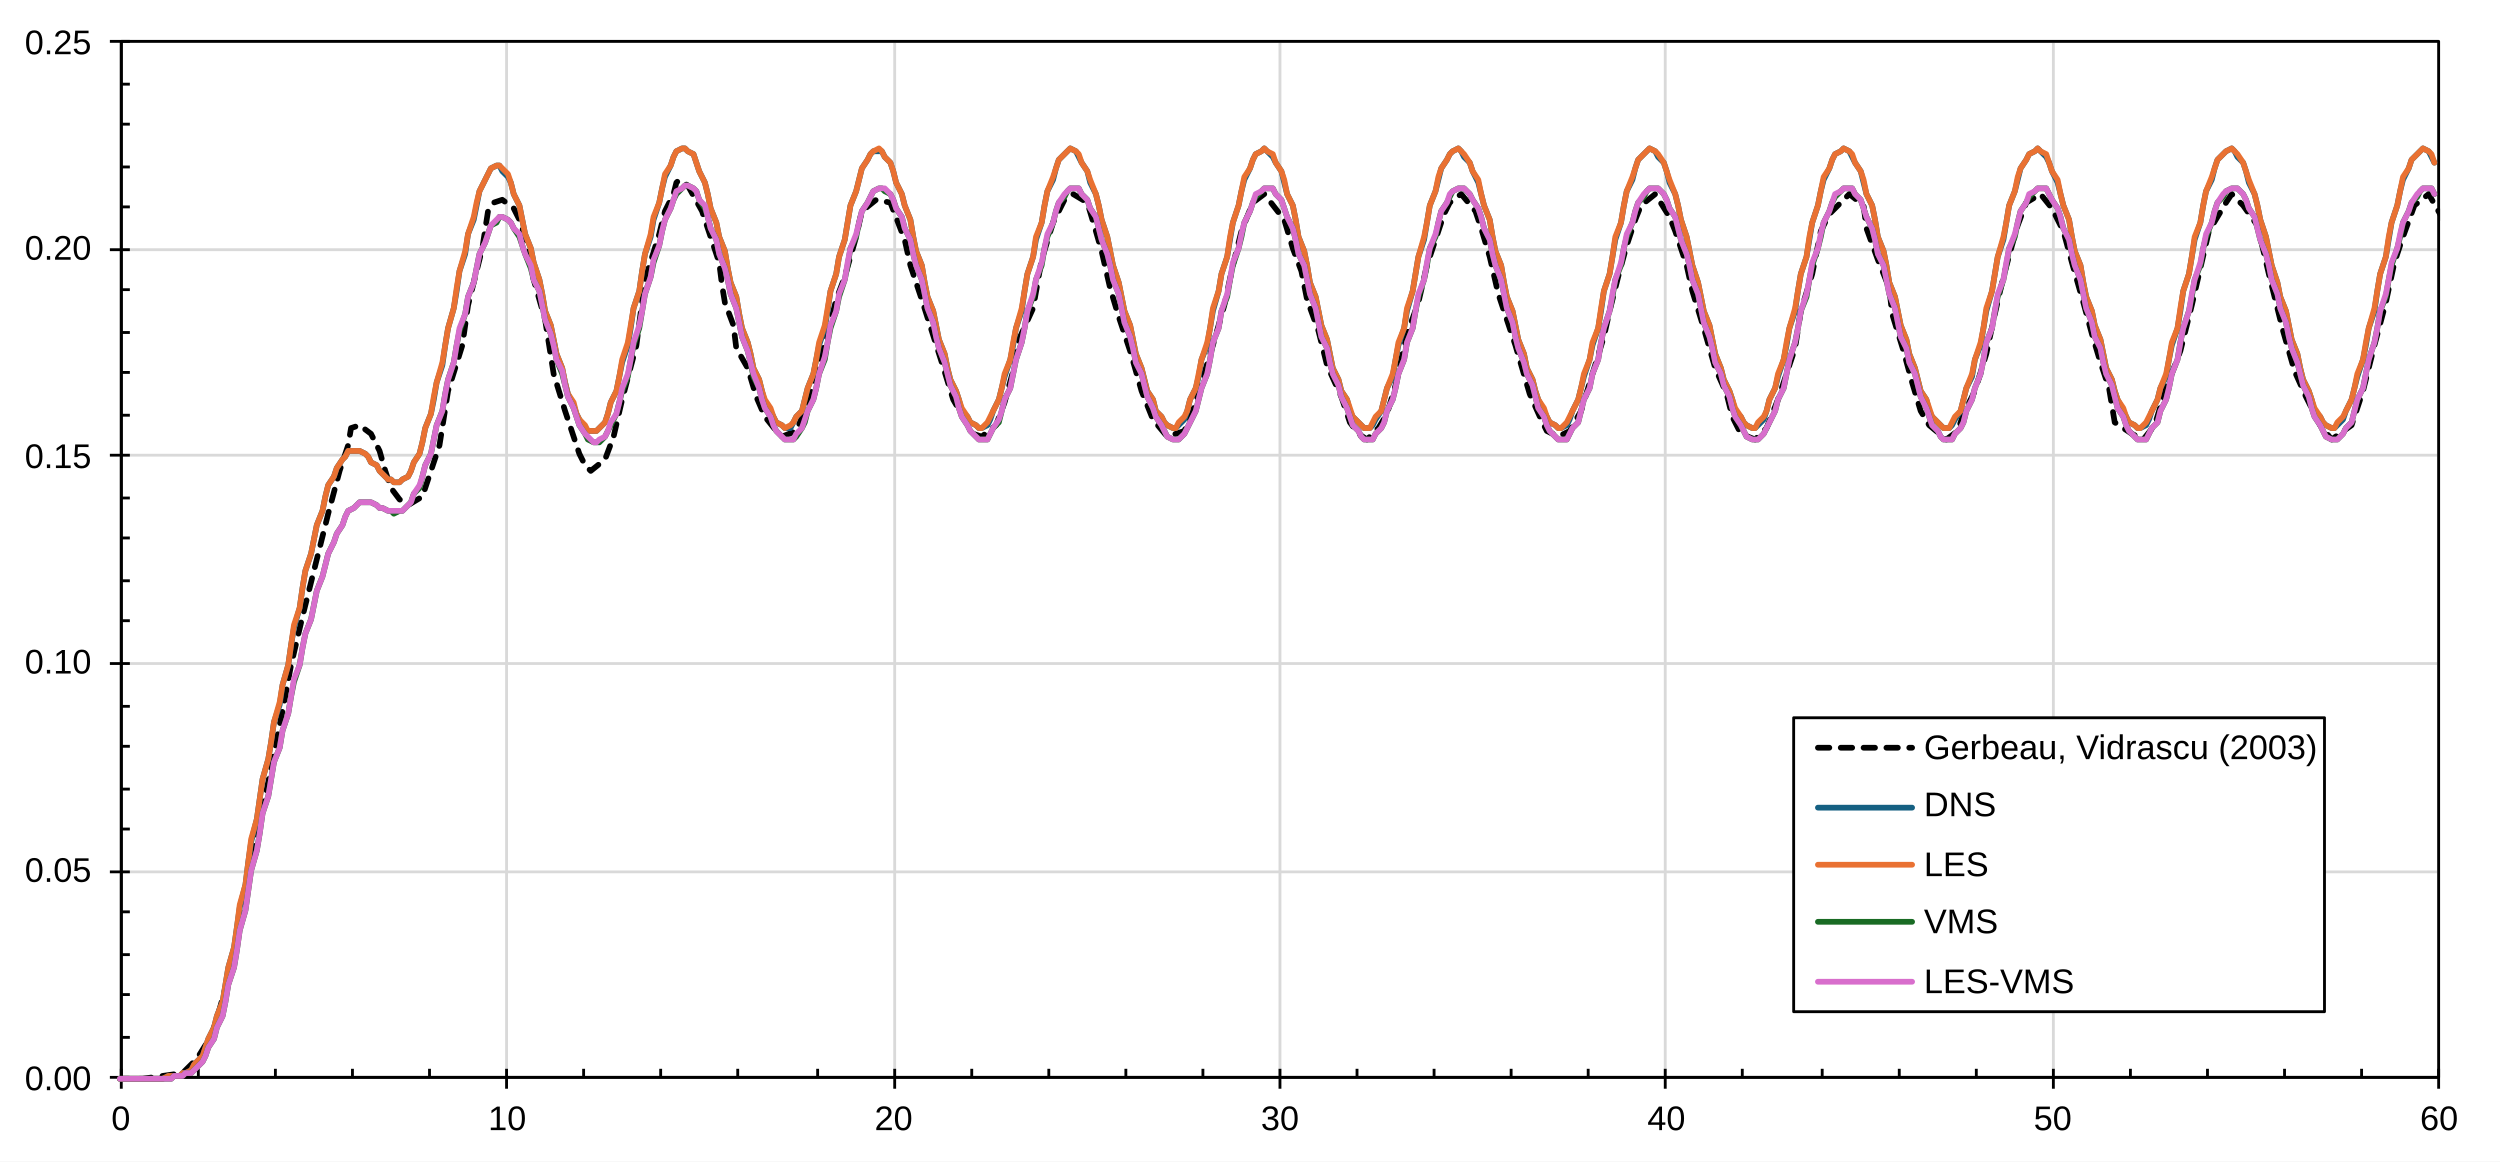
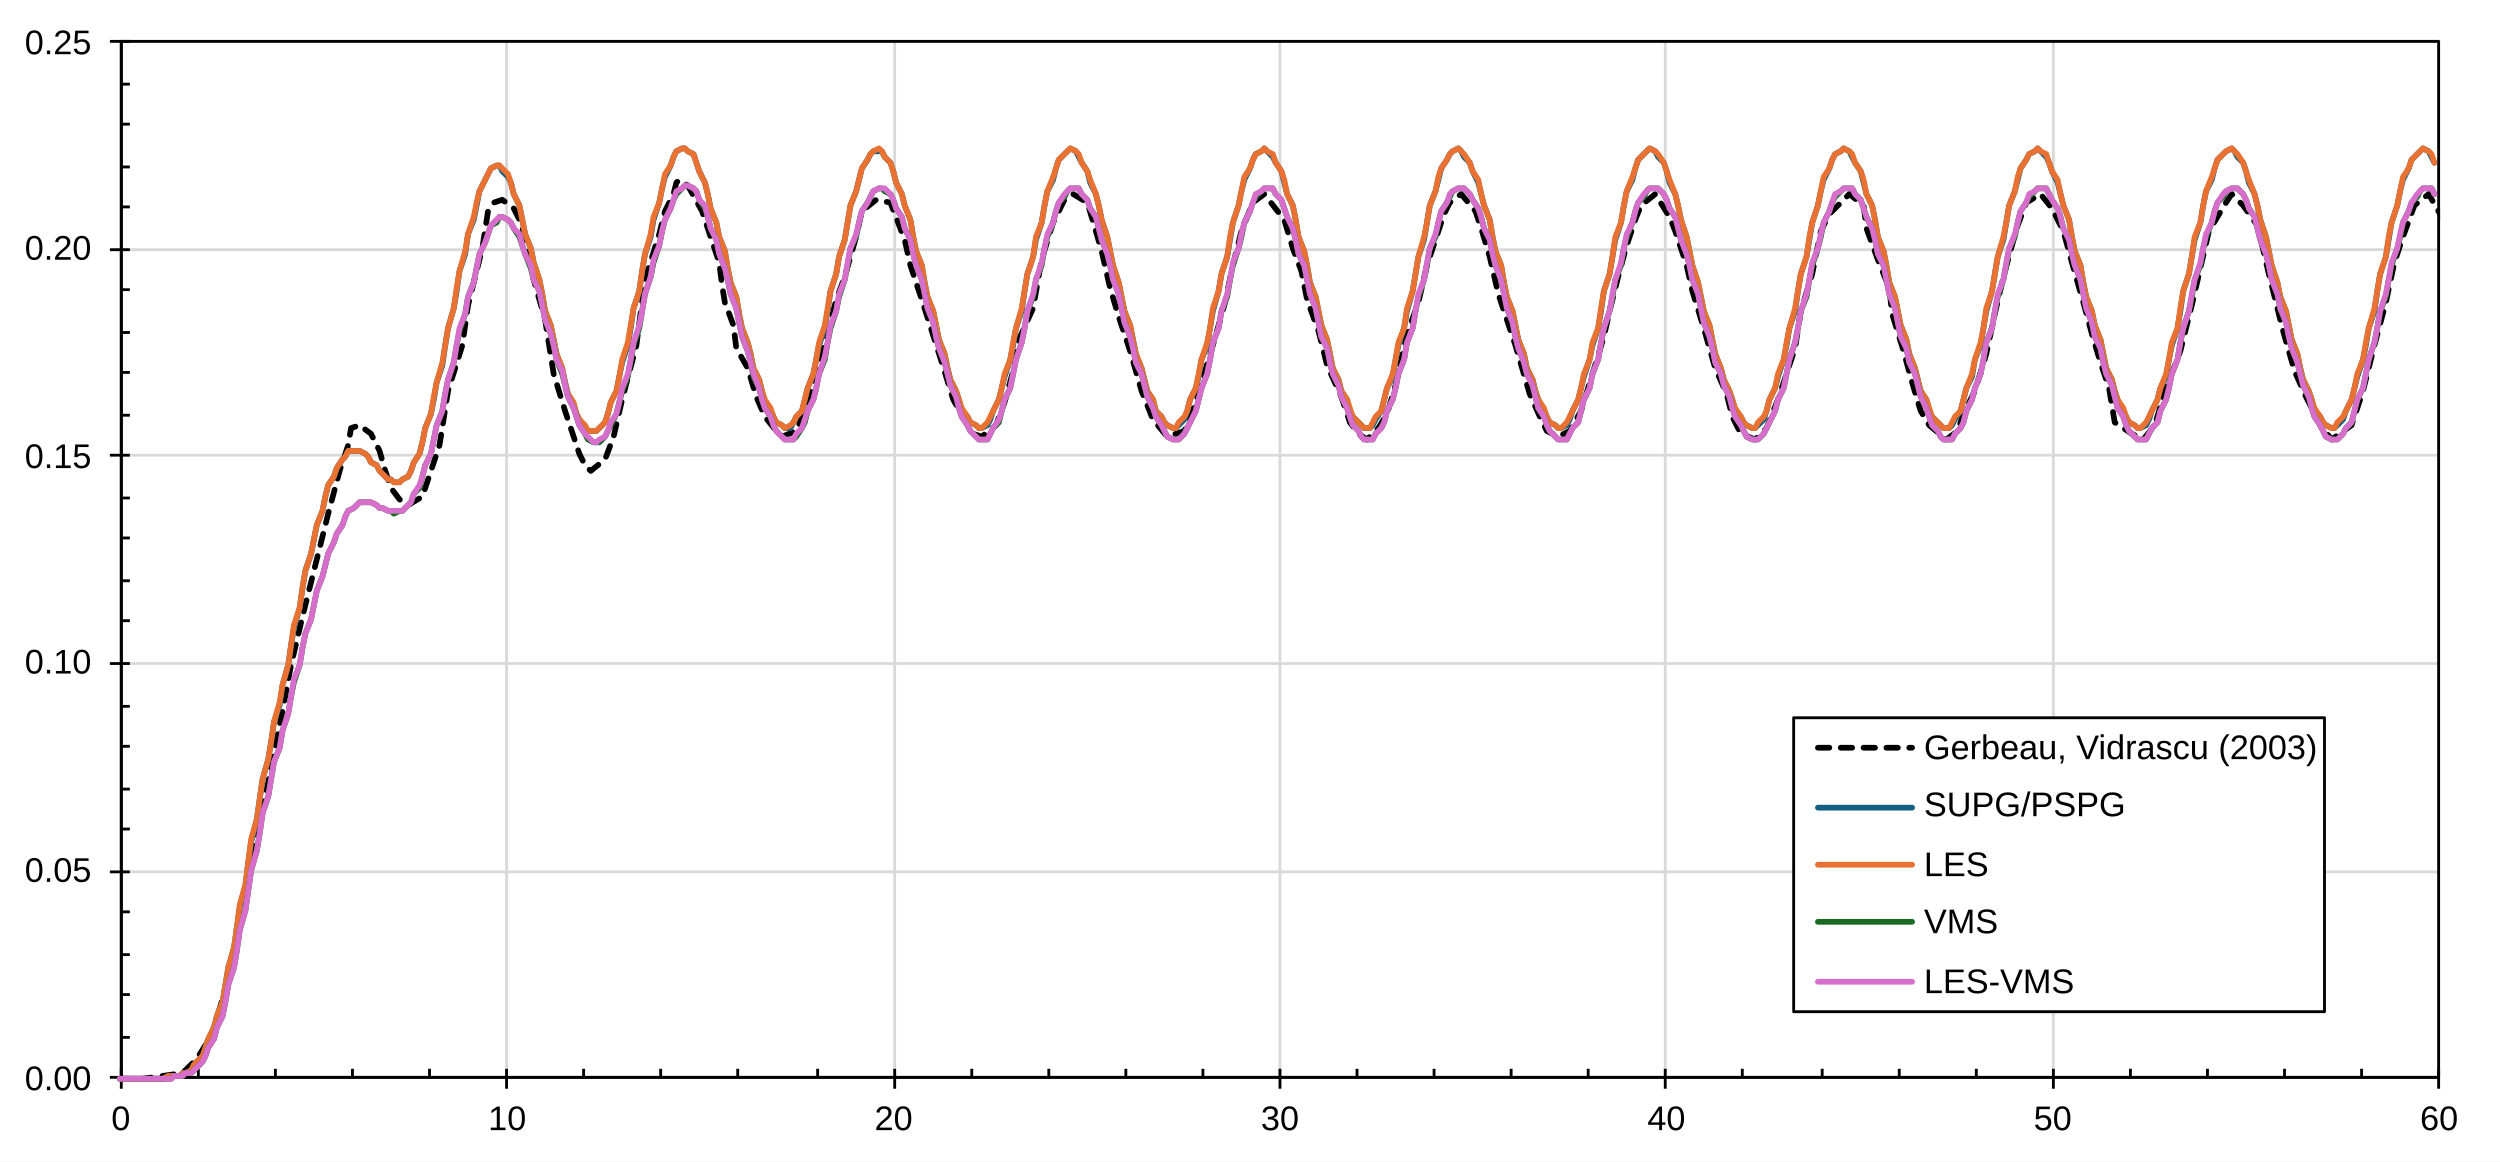
<svg xmlns="http://www.w3.org/2000/svg" width="231.775mm" height="107.685mm" viewBox="0 0 231.775 107.685" version="1.1" id="svg1">
  <defs id="defs1">
    <clipPath id="clip0">
      <rect x="333" y="0" width="876" height="407" id="rect1" />
    </clipPath>
    <clipPath id="clip1">
      <rect x="375" y="14" width="813" height="364" id="rect2" />
    </clipPath>
  </defs>
  <g id="layer1" transform="translate(76.72917,-136.525)">
    <g clip-path="url(#clip0)" transform="matrix(0.2645833,0,0,0.2645833,-164.8354,136.525)" id="g39">
      <rect x="333" y="0" width="876" height="407" fill="#ffffff" id="rect3" />
      <g id="g3">
        <path d="m 375.5,305.5 h 812 m -812,-73 h 812 m -812,-73 h 812 m -812,-72 h 812 m -812,-73 h 812" stroke="#d9d9d9" stroke-linejoin="round" stroke-miterlimit="10" fill="none" id="path3" />
      </g>
      <g id="g4">
        <path d="M 510.5,14.5 V 377.5 M 646.5,14.5 V 377.5 M 781.5,14.5 V 377.5 M 916.5,14.5 V 377.5 m 136,-363 V 377.5 m 135,-363 V 377.5" stroke="#d9d9d9" stroke-linejoin="round" stroke-miterlimit="10" fill="none" id="path4" />
      </g>
      <g id="g5">
        <rect x="375.5" y="14.5" width="812" height="363" stroke="#000000" stroke-linejoin="round" stroke-miterlimit="10" fill="none" id="rect4" />
      </g>
      <g id="g6">
        <path d="M 0,0 1.04987e-4,363" stroke="#000000" stroke-linejoin="round" stroke-miterlimit="10" fill="none" fill-rule="evenodd" transform="matrix(1,0,0,-1,375.5,377.5)" id="path5" />
      </g>
      <g id="g7">
        <path d="m 375.5,377.5 h 3 m -3,-14 h 3 m -3,-15 h 3 m -3,-14 h 3 m -3,-15 h 3 m -3,-14 h 3 m -3,-15 h 3 m -3,-14 h 3 m -3,-15 h 3 m -3,-14 h 3 m -3,-15 h 3 m -3,-15 h 3 m -3,-14 h 3 m -3,-15 h 3 m -3,-14 h 3 m -3,-15 h 3 m -3,-14 h 3 m -3,-15 h 3 m -3,-14 h 3 m -3,-15 h 3 m -3,-14 h 3 m -3,-15 h 3 m -3,-14 h 3 m -3,-15 h 3 m -3,-14 h 3 m -3,-15 h 3 m -7,363 h 7 m -7,-72 h 7 m -7,-73 h 7 m -7,-73 h 7 m -7,-72 h 7 m -7,-73 h 7" stroke="#000000" stroke-linejoin="round" stroke-miterlimit="10" fill="none" id="path6" />
      </g>
      <g id="g8">
        <path d="m 375.5,377.5 h 812" stroke="#000000" stroke-linejoin="round" stroke-miterlimit="10" fill="none" fill-rule="evenodd" id="path7" />
      </g>
      <g id="g9">
        <path d="m 375.5,374.5 v 3 m 27,-3 v 3 m 27,-3 v 3 m 27,-3 v 3 m 27,-3 v 3 m 27,-3 v 3 m 27,-3 v 3 m 27,-3 v 3 m 27,-3 v 3 m 28,-3 v 3 m 27,-3 v 3 m 27,-3 v 3 m 27,-3 v 3 m 27,-3 v 3 m 27,-3 v 3 m 27,-3 v 3 m 27,-3 v 3 m 27,-3 v 3 m 27,-3 v 3 m 27,-3 v 3 m 27,-3 v 3 m 27,-3 v 3 m 28,-3 v 3 m 27,-3 v 3 m 27,-3 v 3 m 27,-3 v 3 m 27,-3 v 3 m 27,-3 v 3 m 27,-3 v 3 m 27,-3 v 3 m 27,-3 v 3 m -812,-3 v 7 m 135,-7 v 7 m 136,-7 v 7 m 135,-7 v 7 m 135,-7 v 7 m 136,-7 v 7 m 135,-7 v 7" stroke="#000000" stroke-linejoin="round" stroke-miterlimit="10" fill="none" id="path8" />
      </g>
      <g clip-path="url(#clip1)" id="g10">
        <path d="m 374,378 h 9 l 7,-1 7,-1 5,-5 5,-8 2,-6 5,-18 8,-42 5,-23 5,-25 3,-16 4,-17 4,-16 5,-20 4,-15 3,-9 1,-6 3,-1 4,3 3,6 2,7 2,6 3,4 3,2 5,-3 2,-6 4,-12 3,-19 5,-16 2,-14 3,-12 2,-8 2,-13 2,-3 3,-1 4,3 2,4 3,9 2,12 4,14 3,19 4,13 3,9 2,6 2,4 2,2 5,-4 3,-8 3,-13 5,-19 3,-23 5,-16 2,-8 3,-6 1,-4 1,-1 3,2 5,9 2,6 4,12 1,8 1,6 3,8 1,8 4,7 3,10 3,7 4,5 2,2 5,-2 3,-7 3,-9 2,-8 3,-10 3,-12 3,-8 2,-7 2,-7 2,-9 5,-4 5,1 5,13 2,9 4,12 7,22 4,13 4,7 3,5 3,1 5,-4 3,-8 3,-11 2,-11 5,-11 3,-17 4,-13 2,-4 2,-4 3,-2 5,3 3,10 2,7 3,13 3,10 4,12 4,14 4,10 5,6 6,-2 3,-7 3,-10 4,-13 4,-14 3,-14 3,-12 4,-10 4,-3 7,9 3,10 3,8 2,10 4,11 3,12 5,11 3,9 3,4 3,2 4,-4 3,-5 3,-10 4,-18 4,-11 3,-13 3,-9 3,-9 2,-4 4,-3 5,6 2,6 3,10 3,13 6,18 5,17 4,9 2,4 4,2 4,-2 4,-7 4,-13 4,-13 2,-9 3,-12 3,-11 3,-9 2,-5 5,-4 5,8 2,5 4,12 2,9 4,13 4,14 4,9 2,8 3,6 5,2 4,-4 4,-10 6,-18 2,-13 4,-13 3,-15 3,-6 4,-4 3,-3 5,4 1,8 4,11 4,10 1,9 4,13 3,11 3,10 3,5 6,5 4,-3 2,-6 4,-8 4,-13 3,-14 3,-13 3,-11 2,-7 3,-8 5,-3 4,5 4,8 3,11 4,14 3,11 3,10 3,9 2,12 6,4 4,2 4,-5 4,-13 5,-13 4,-16 3,-13 3,-13 6,-10 2,-3 4,4 5,7 4,17 5,20 4,14 4,9 5,10 4,5 7,-5 4,-12 4,-16 4,-15 3,-14 3,-9 4,-11 5,-4 4,7 6,13 4,17" stroke="#000000" stroke-width="2" stroke-linecap="round" stroke-linejoin="round" stroke-miterlimit="10" stroke-dasharray="4, 4" fill="none" id="path9" />
      </g>
      <g id="g11">
        <path d="m 375,378 h 2 1 1 2 1 1 2 1 2 1 1 l 2,-1 h 1 1 2 l 1,-1 h 1 l 2,-1 1,-2 1,-1 2,-2 1,-3 1,-3 2,-4 1,-4 2,-5 1,-6 1,-6 2,-7 1,-7 1,-7 2,-8 1,-8 1,-7 2,-8 1,-7 1,-7 2,-7 1,-6 1,-7 2,-6 1,-7 2,-7 1,-7 1,-6 2,-7 1,-7 1,-6 2,-6 1,-5 1,-5 2,-5 1,-5 1,-4 2,-3 1,-3 2,-3 1,-1 1,-2 h 2 1 1 l 2,1 1,1 1,2 2,1 1,2 1,1 2,2 h 1 l 1,1 h 2 l 1,-1 2,-1 1,-2 1,-3 2,-3 1,-4 1,-5 2,-5 1,-5 1,-6 2,-6 1,-7 1,-6 2,-7 1,-6 1,-7 2,-6 1,-7 2,-5 1,-5 1,-5 2,-4 1,-2 1,-2 2,-1 h 1 l 1,2 2,2 1,2 1,4 2,4 1,5 1,5 2,5 1,5 2,6 1,5 1,6 2,5 1,5 1,5 2,5 1,5 1,4 2,4 1,3 1,2 2,3 1,1 h 2 1 l 1,-1 2,-2 1,-3 1,-4 2,-4 1,-5 1,-5 2,-6 1,-6 1,-7 2,-6 1,-7 1,-6 2,-6 1,-6 2,-6 1,-5 1,-4 2,-4 1,-3 1,-2 2,-1 h 1 l 1,1 2,1 1,3 1,3 2,4 1,4 1,5 2,5 1,5 2,5 1,6 1,5 2,5 1,6 1,5 2,5 1,4 1,5 2,4 1,4 1,4 2,3 1,2 1,2 2,1 1,1 h 2 l 1,-2 1,-2 2,-2 1,-4 1,-4 2,-5 1,-5 1,-5 2,-6 1,-6 1,-7 2,-6 1,-6 2,-6 1,-6 1,-6 2,-5 1,-4 1,-4 2,-3 1,-2 1,-1 h 2 1 l 1,2 2,2 1,3 1,4 2,4 1,4 2,5 1,6 1,5 2,5 1,6 1,5 2,5 1,5 1,5 2,5 1,5 1,4 2,4 1,3 1,4 2,2 1,2 2,1 1,1 h 1 l 2,-1 1,-2 1,-3 2,-4 1,-4 1,-4 2,-6 1,-5 1,-6 2,-6 1,-7 1,-6 2,-6 1,-6 2,-6 1,-6 1,-5 2,-4 1,-4 1,-3 2,-2 1,-1 1,-1 2,1 1,2 1,2 2,3 1,4 2,4 1,4 1,5 2,6 1,5 1,5 2,6 1,5 1,5 2,5 1,5 1,5 2,5 1,4 1,4 2,3 1,4 2,2 1,2 1,1 2,1 h 1 l 1,-1 2,-2 1,-3 1,-4 2,-4 1,-4 1,-6 2,-5 1,-6 1,-6 2,-7 1,-6 2,-6 1,-6 1,-6 2,-6 1,-5 1,-4 2,-4 1,-3 1,-2 2,-1 1,-1 1,1 2,2 1,2 2,3 1,4 1,4 2,4 1,5 1,6 2,5 1,5 1,6 2,5 1,5 1,5 2,5 1,5 1,5 2,4 1,4 2,3 1,4 1,2 2,2 1,1 1,1 h 2 l 1,-1 1,-2 2,-3 1,-4 1,-4 2,-4 1,-6 1,-5 2,-6 1,-6 2,-7 1,-6 1,-6 2,-6 1,-6 1,-6 2,-5 1,-4 1,-4 2,-3 1,-2 1,-1 2,-1 1,1 1,2 2,2 1,3 2,4 1,4 1,4 2,5 1,6 1,5 2,5 1,6 1,5 2,5 1,5 1,5 2,5 1,5 2,4 1,4 1,3 2,4 1,2 1,2 2,1 1,1 h 1 l 2,-1 1,-2 1,-3 2,-4 1,-4 1,-4 2,-6 1,-5 2,-6 1,-6 1,-7 2,-6 1,-6 1,-6 2,-6 1,-6 1,-5 2,-4 1,-4 1,-3 2,-2 1,-1 1,-1 2,1 1,2 2,2 1,3 1,4 2,4 1,4 1,5 2,6 1,5 1,5 2,6 1,5 1,5 2,5 1,5 1,5 2,5 1,4 2,4 1,3 1,4 2,2 1,2 1,1 2,1 h 1 l 1,-1 2,-2 1,-3 1,-4 2,-4 1,-4 2,-6 1,-5 1,-6 2,-6 1,-7 1,-6 2,-6 1,-6 1,-6 2,-6 1,-5 1,-4 2,-4 1,-3 1,-2 2,-1 1,-1 2,1 1,2 1,2 2,3 1,4 1,4 2,4 1,5 1,6 2,5 1,5 1,6 2,5 1,5 1,5 2,5 1,5 2,5 1,4 1,4 2,3 1,4 1,2 2,2 1,1 1,1 h 2 l 1,-1 1,-2 2,-3 1,-4 1,-4 2,-4 1,-6 2,-5 1,-6 1,-6 2,-7 1,-6 1,-6 2,-6 1,-6 1,-6 2,-5 1,-4 1,-4 2,-3 1,-2 2,-1 1,-1 1,1 2,2 1,2 1,3 2,4 1,4 1,4 2,5 1,6 1,5 2,5 1,6 1,5 2,5 1,5 2,5 1,5 1,5 2,4 1,4 1,3 2,4 1,2 1,2 2,1 1,1 h 1 l 2,-1 1,-2 1,-3 2,-4 1,-4 2,-4 1,-6 1,-5 2,-6 1,-6 1,-7 2,-6 1,-6 1,-6 2,-6 1,-6 1,-5 2,-4 1,-4 1,-3 2,-2 1,-1 2,-1 1,1 1,2 2,2 1,3 1,4 2,4 1,4 1,5 2,6 1,5 1,5 2,6 1,5 2,5 1,5 1,5 2,5 1,5 1,4 2,4 1,3 1,4 2,2 1,2 1,1 2,1 h 1 l 1,-1 2,-2 1,-3 2,-4 1,-4 1,-4 2,-6 1,-5 1,-6 2,-6 1,-7 1,-6 2,-6 1,-6 1,-6 2,-6 1,-5 1,-4 2,-4 1,-3 2,-2 1,-1 1,-1 2,1 1,2 1,2" stroke="#156082" stroke-width="2" stroke-linecap="round" stroke-linejoin="round" stroke-miterlimit="10" fill="none" id="path10" />
      </g>
      <g id="g12">
        <path d="m 375,378 h 2 1 1 2 1 1 2 1 2 1 1 l 2,-1 h 1 1 2 l 1,-1 h 1 l 2,-1 1,-2 1,-1 2,-2 1,-3 1,-3 2,-4 1,-4 2,-5 1,-6 1,-6 2,-7 1,-7 1,-8 2,-7 1,-8 1,-8 2,-7 1,-7 1,-7 2,-7 1,-6 1,-7 2,-7 1,-6 2,-7 1,-7 1,-7 2,-6 1,-7 1,-6 2,-6 1,-5 1,-5 2,-5 1,-5 1,-4 2,-3 1,-3 2,-3 1,-1 1,-2 h 2 1 1 l 2,1 1,1 1,2 2,1 1,2 1,1 2,2 h 1 l 1,1 h 2 l 1,-1 2,-1 1,-2 1,-3 2,-3 1,-4 1,-5 2,-5 1,-6 1,-5 2,-7 1,-6 1,-6 2,-7 1,-7 1,-6 2,-7 1,-6 2,-6 1,-5 1,-4 2,-4 1,-2 1,-2 2,-1 h 1 l 1,1 2,2 1,3 1,4 2,4 1,5 1,5 2,5 1,5 2,6 1,5 1,6 2,5 1,5 1,5 2,5 1,5 1,4 2,3 1,4 1,2 2,2 1,2 h 2 1 l 1,-1 2,-2 1,-3 1,-4 2,-4 1,-5 1,-6 2,-6 1,-6 1,-6 2,-6 1,-7 1,-6 2,-7 1,-6 2,-5 1,-5 1,-5 2,-3 1,-3 1,-2 2,-1 h 1 l 1,1 2,1 1,3 1,3 2,4 1,4 1,5 2,5 1,5 2,5 1,6 1,5 2,5 1,6 1,5 2,5 1,4 1,5 2,4 1,4 1,3 2,3 1,3 1,2 2,1 1,1 2,-1 1,-1 1,-2 2,-2 1,-4 1,-4 2,-5 1,-5 1,-6 2,-6 1,-6 1,-6 2,-6 1,-6 2,-6 1,-6 1,-6 2,-5 1,-4 1,-4 2,-3 1,-2 1,-1 2,-1 1,1 1,2 2,2 1,3 1,4 2,4 1,4 2,5 1,6 1,5 2,5 1,6 1,5 2,5 1,5 1,5 2,5 1,5 1,4 2,4 1,3 1,3 2,3 1,2 2,1 1,1 h 1 l 2,-2 1,-2 1,-2 2,-4 1,-4 1,-5 2,-5 1,-6 1,-5 2,-7 1,-6 1,-6 2,-6 1,-7 2,-5 1,-6 1,-5 2,-5 1,-3 1,-3 2,-2 1,-1 1,-1 2,1 1,1 1,3 2,3 1,3 2,5 1,4 1,5 2,6 1,5 1,5 2,6 1,5 1,5 2,5 1,5 1,5 2,5 1,4 1,4 2,3 1,4 2,2 1,2 1,1 2,1 h 1 l 1,-2 2,-2 1,-2 1,-4 2,-4 1,-5 1,-5 2,-6 1,-5 1,-7 2,-6 1,-6 2,-6 1,-7 1,-5 2,-6 1,-5 1,-5 2,-3 1,-3 1,-2 2,-1 1,-1 1,1 2,1 1,3 2,3 1,3 1,5 2,4 1,5 1,6 2,5 1,5 1,6 2,5 1,5 1,5 2,5 1,5 1,5 2,4 1,4 2,3 1,3 1,3 2,2 1,1 1,1 h 2 l 1,-2 1,-2 2,-2 1,-4 1,-4 2,-5 1,-5 1,-6 2,-5 1,-7 2,-6 1,-6 1,-6 2,-7 1,-5 1,-6 2,-5 1,-5 1,-3 2,-3 1,-2 1,-1 2,-1 1,1 1,1 2,3 1,3 2,3 1,5 1,4 2,5 1,6 1,5 2,5 1,6 1,5 2,5 1,5 1,5 2,5 1,5 2,4 1,4 1,3 2,3 1,3 1,2 2,1 1,1 h 1 l 2,-2 1,-2 1,-2 2,-4 1,-4 1,-5 2,-5 1,-6 2,-5 1,-7 1,-6 2,-6 1,-6 1,-7 2,-5 1,-6 1,-5 2,-5 1,-3 1,-3 2,-2 1,-1 1,-1 2,1 1,1 2,3 1,3 1,3 2,5 1,4 1,5 2,6 1,5 1,5 2,6 1,5 1,5 2,5 1,5 1,5 2,5 1,4 2,4 1,3 1,3 2,3 1,2 1,1 2,1 h 1 l 1,-2 2,-2 1,-2 1,-4 2,-4 1,-5 2,-5 1,-6 1,-5 2,-7 1,-6 1,-6 2,-6 1,-7 1,-5 2,-6 1,-5 1,-5 2,-3 1,-3 1,-2 2,-1 1,-1 2,1 1,1 1,3 2,3 1,3 1,5 2,4 1,5 1,6 2,5 1,5 1,6 2,5 1,5 1,5 2,5 1,5 2,5 1,4 1,4 2,3 1,3 1,3 2,2 1,1 1,1 h 2 l 1,-2 1,-2 2,-2 1,-4 1,-4 2,-5 1,-5 2,-6 1,-5 1,-7 2,-6 1,-6 1,-6 2,-7 1,-5 1,-6 2,-5 1,-5 1,-3 2,-3 1,-2 2,-1 1,-1 1,1 2,1 1,3 1,3 2,3 1,5 1,4 2,5 1,6 1,5 2,5 1,6 1,5 2,5 1,5 2,5 1,5 1,5 2,4 1,4 1,3 2,3 1,3 1,2 2,1 1,1 h 1 l 2,-2 1,-2 1,-2 2,-4 1,-4 2,-5 1,-5 1,-6 2,-5 1,-7 1,-6 2,-6 1,-6 1,-7 2,-5 1,-6 1,-5 2,-5 1,-3 1,-3 2,-2 1,-1 2,-1 1,1 1,1 2,3 1,3 1,3 2,5 1,4 1,5 2,6 1,5 1,5 2,6 1,5 2,5 1,5 1,5 2,5 1,5 1,4 2,4 1,3 1,3 2,3 1,2 1,1 2,1 h 1 l 1,-2 2,-2 1,-2 2,-4 1,-4 1,-5 2,-5 1,-6 1,-5 2,-7 1,-6 1,-6 2,-6 1,-7 1,-5 2,-6 1,-5 1,-5 2,-3 1,-3 2,-2 1,-1 1,-1 2,1 1,1 1,3" stroke="#e97132" stroke-width="2" stroke-linecap="round" stroke-linejoin="round" stroke-miterlimit="10" fill="none" id="path11" />
      </g>
      <g id="g13">
        <path d="m 375,378 h 2 1 1 2 1 1 2 1 2 1 1 2 1 l 1,-1 h 2 1 l 1,-1 h 2 l 1,-1 1,-1 2,-2 1,-2 1,-3 2,-3 1,-4 2,-4 1,-5 1,-6 2,-6 1,-6 1,-7 2,-7 1,-7 1,-7 2,-7 1,-6 1,-7 2,-6 1,-6 1,-6 2,-5 1,-6 2,-6 1,-6 1,-5 2,-6 1,-6 1,-5 2,-5 1,-5 1,-5 2,-5 1,-4 1,-4 2,-4 1,-3 2,-3 1,-3 1,-2 2,-1 1,-1 1,-1 h 2 1 1 l 2,1 1,1 h 1 l 2,1 h 1 l 1,1 2,-1 h 1 l 2,-2 1,-1 1,-3 2,-2 1,-4 1,-4 2,-4 1,-5 1,-5 2,-5 1,-6 1,-5 2,-6 1,-6 1,-5 2,-6 1,-6 2,-5 1,-5 1,-5 2,-4 1,-3 1,-3 2,-1 1,-2 h 1 l 2,1 1,1 1,2 2,3 1,3 1,3 2,5 1,4 2,4 1,5 1,5 2,5 1,4 1,5 2,5 1,4 1,4 2,4 1,3 1,3 2,3 1,2 2,1 h 1 1 l 2,-2 1,-2 1,-2 2,-4 1,-4 1,-4 2,-5 1,-6 1,-5 2,-6 1,-6 1,-6 2,-6 1,-5 2,-6 1,-5 1,-4 2,-4 1,-3 1,-2 2,-2 1,-1 h 1 l 2,1 1,1 1,3 2,3 1,3 1,4 2,4 1,5 2,5 1,4 1,5 2,5 1,5 1,5 2,5 1,4 1,5 2,4 1,4 1,3 2,3 1,3 1,2 2,2 1,1 h 2 1 l 1,-1 2,-3 1,-2 1,-4 2,-4 1,-4 1,-5 2,-5 1,-6 1,-5 2,-6 1,-5 2,-6 1,-5 1,-6 2,-4 1,-5 1,-4 2,-3 1,-2 1,-2 2,-1 h 1 l 1,1 2,1 1,2 1,3 2,3 1,4 2,4 1,5 1,4 2,5 1,5 1,5 2,5 1,5 1,4 2,5 1,4 1,4 2,4 1,4 1,3 2,3 1,2 2,2 1,1 h 1 2 l 1,-2 1,-2 2,-2 1,-4 1,-4 2,-4 1,-5 1,-5 2,-6 1,-5 1,-6 2,-5 1,-6 2,-5 1,-6 1,-4 2,-5 1,-4 1,-3 2,-2 1,-2 1,-1 h 2 1 l 1,2 2,2 1,3 2,3 1,4 1,4 2,5 1,4 1,5 2,5 1,5 1,5 2,5 1,4 1,5 2,4 1,4 1,4 2,4 1,3 2,3 1,2 1,2 2,1 h 1 1 l 2,-2 1,-2 1,-2 2,-4 1,-4 1,-4 2,-5 1,-5 1,-6 2,-5 1,-6 2,-5 1,-6 1,-5 2,-6 1,-4 1,-5 2,-4 1,-3 1,-2 2,-2 1,-1 h 1 2 l 1,2 2,2 1,3 1,3 2,4 1,4 1,5 2,4 1,5 1,5 2,5 1,5 1,5 2,4 1,5 1,4 2,4 1,4 2,4 1,3 1,3 2,2 1,2 1,1 h 2 1 l 1,-2 2,-2 1,-2 1,-4 2,-4 1,-4 1,-5 2,-5 1,-6 2,-5 1,-6 1,-5 2,-6 1,-5 1,-6 2,-4 1,-5 1,-4 2,-3 1,-2 1,-2 2,-1 h 1 1 l 2,2 1,2 2,3 1,3 1,4 2,4 1,5 1,4 2,5 1,5 1,5 2,5 1,5 1,4 2,5 1,4 2,4 1,4 1,4 2,3 1,3 1,2 2,2 1,1 h 1 2 l 1,-2 1,-2 2,-2 1,-4 1,-4 2,-4 1,-5 2,-5 1,-6 1,-5 2,-6 1,-5 1,-6 2,-5 1,-6 1,-4 2,-5 1,-4 1,-3 2,-2 1,-2 1,-1 h 2 1 l 2,2 1,2 1,3 2,3 1,4 1,4 2,5 1,4 1,5 2,5 1,5 1,5 2,5 1,4 1,5 2,4 1,4 2,4 1,4 1,3 2,3 1,2 1,2 2,1 h 1 1 l 2,-2 1,-2 1,-2 2,-4 1,-4 2,-4 1,-5 1,-5 2,-6 1,-5 1,-6 2,-5 1,-6 1,-5 2,-6 1,-4 1,-5 2,-4 1,-3 1,-2 2,-2 1,-1 h 2 1 l 1,2 2,2 1,3 1,3 2,4 1,4 1,5 2,4 1,5 1,5 2,5 1,5 1,5 2,4 1,5 2,4 1,4 1,4 2,4 1,3 1,3 2,2 1,2 1,1 h 2 1 l 1,-2 2,-2 1,-2 1,-4 2,-4 1,-4 2,-5 1,-5 1,-6 2,-5 1,-6 1,-5 2,-6 1,-5 1,-6 2,-4 1,-5 1,-4 2,-3 1,-2 2,-2 1,-1 h 1 2 l 1,2 1,2 2,3 1,3 1,4 2,4 1,5 1,4 2,5 1,5 1,5 2,5 1,5 2,4 1,5 1,4 2,4 1,4 1,4 2,3 1,3 1,2 2,2 1,1 h 1 2 l 1,-2 1,-2 2,-2 1,-4 2,-4 1,-4 1,-5 2,-5 1,-6 1,-5 2,-6 1,-5 1,-6 2,-5 1,-6 1,-4 2,-5 1,-4 1,-3 2,-2 1,-2 2,-1 h 1 1 l 2,2 1,2 1,3 2,3 1,4 1,4 2,5 1,4 1,5 2,5 1,5 2,5 1,5 1,4 2,5 1,4 1,4 2,4 1,4 1,3 2,3 1,2 1,2 2,1 h 1 1 l 2,-2 1,-2 2,-2 1,-4 1,-4 2,-4 1,-5 1,-5 2,-6 1,-5 1,-6 2,-5 1,-6 1,-5 2,-6 1,-4 1,-5 2,-4 1,-3 2,-2 1,-2 1,-1 h 2 1 l 1,2" stroke="#196b24" stroke-width="2" stroke-linecap="round" stroke-linejoin="round" stroke-miterlimit="10" fill="none" id="path12" />
      </g>
      <g id="g14">
        <path d="m 375,378 h 2 1 1 2 1 1 2 1 2 1 1 2 1 l 1,-1 h 2 1 l 1,-1 h 2 l 1,-1 1,-1 2,-2 1,-2 1,-3 2,-3 1,-4 2,-4 1,-5 1,-6 2,-6 1,-6 1,-7 2,-7 1,-7 1,-7 2,-7 1,-6 1,-7 2,-6 1,-6 1,-6 2,-5 1,-6 2,-6 1,-6 1,-6 2,-5 1,-6 1,-5 2,-5 1,-5 1,-5 2,-5 1,-4 1,-4 2,-4 1,-3 2,-3 1,-3 1,-2 2,-1 1,-1 1,-1 h 2 1 1 l 2,1 1,1 h 1 l 2,1 h 1 1 2 1 l 2,-2 1,-1 1,-3 2,-3 1,-3 1,-4 2,-4 1,-5 1,-5 2,-5 1,-6 1,-5 2,-6 1,-6 1,-6 2,-5 1,-6 2,-5 1,-5 1,-5 2,-4 1,-3 1,-3 2,-2 1,-1 h 1 l 2,1 1,1 1,2 2,2 1,4 1,3 2,4 1,5 2,4 1,5 1,5 2,5 1,4 1,5 2,4 1,5 1,4 2,4 1,3 1,3 2,3 1,1 2,2 h 1 l 1,-1 2,-1 1,-2 1,-3 2,-3 1,-4 1,-5 2,-5 1,-5 1,-6 2,-6 1,-5 1,-6 2,-6 1,-6 2,-5 1,-5 1,-4 2,-4 1,-3 1,-3 2,-1 1,-1 h 1 l 2,1 1,1 1,3 2,2 1,4 1,4 2,4 1,5 2,5 1,4 1,5 2,5 1,5 1,5 2,5 1,4 1,4 2,5 1,4 1,3 2,3 1,3 1,2 2,2 1,1 h 2 1 l 1,-2 2,-2 1,-3 1,-3 2,-4 1,-4 1,-5 2,-6 1,-5 1,-6 2,-5 1,-6 2,-5 1,-6 1,-5 2,-5 1,-4 1,-4 2,-3 1,-2 1,-2 2,-1 h 1 1 l 2,2 1,2 1,3 2,3 1,4 2,4 1,5 1,4 2,5 1,5 1,5 2,5 1,5 1,4 2,5 1,4 1,4 2,4 1,4 1,3 2,3 1,2 2,2 1,1 h 1 2 l 1,-2 1,-2 2,-3 1,-3 1,-4 2,-4 1,-5 1,-5 2,-6 1,-5 1,-6 2,-6 1,-5 2,-6 1,-5 1,-5 2,-4 1,-4 1,-3 2,-3 1,-1 1,-1 h 2 1 l 1,2 2,2 1,3 2,3 1,4 1,4 2,5 1,4 1,5 2,5 1,5 1,5 2,5 1,4 1,5 2,4 1,4 1,4 2,4 1,3 2,3 1,2 1,2 2,1 h 1 1 l 2,-2 1,-2 1,-2 2,-4 1,-4 1,-4 2,-5 1,-5 1,-6 2,-5 1,-6 2,-6 1,-5 1,-6 2,-5 1,-5 1,-4 2,-4 1,-3 1,-3 2,-1 1,-1 h 1 2 l 1,2 2,2 1,3 1,3 2,4 1,4 1,5 2,4 1,5 1,5 2,5 1,5 1,5 2,4 1,5 1,4 2,4 1,4 2,4 1,3 1,3 2,2 1,2 1,1 h 2 1 l 1,-2 2,-2 1,-2 1,-4 2,-4 1,-4 1,-5 2,-5 1,-6 2,-5 1,-6 1,-6 2,-5 1,-6 1,-5 2,-5 1,-4 1,-4 2,-3 1,-3 1,-1 2,-1 h 1 1 l 2,2 1,2 2,3 1,3 1,4 2,4 1,5 1,4 2,5 1,5 1,5 2,5 1,5 1,4 2,5 1,4 2,4 1,4 1,4 2,3 1,3 1,2 2,2 1,1 h 1 2 l 1,-2 1,-2 2,-2 1,-4 1,-4 2,-4 1,-5 2,-5 1,-6 1,-5 2,-6 1,-6 1,-5 2,-6 1,-5 1,-5 2,-4 1,-4 1,-3 2,-3 1,-1 1,-1 h 2 1 l 2,2 1,2 1,3 2,3 1,4 1,4 2,5 1,4 1,5 2,5 1,5 1,5 2,5 1,4 1,5 2,4 1,4 2,4 1,4 1,3 2,3 1,2 1,2 2,1 h 1 1 l 2,-2 1,-2 1,-2 2,-4 1,-4 2,-4 1,-5 1,-5 2,-6 1,-5 1,-6 2,-6 1,-5 1,-6 2,-5 1,-5 1,-4 2,-4 1,-3 1,-3 2,-1 1,-1 h 2 1 l 1,2 2,2 1,3 1,3 2,4 1,4 1,5 2,4 1,5 1,5 2,5 1,5 1,5 2,4 1,5 2,4 1,4 1,4 2,4 1,3 1,3 2,2 1,2 1,1 h 2 1 l 1,-2 2,-2 1,-2 1,-4 2,-4 1,-4 2,-5 1,-5 1,-6 2,-5 1,-6 1,-6 2,-5 1,-6 1,-5 2,-5 1,-4 1,-4 2,-3 1,-3 2,-1 1,-1 h 1 2 l 1,2 1,2 2,3 1,3 1,4 2,4 1,5 1,4 2,5 1,5 1,5 2,5 1,5 2,4 1,5 1,4 2,4 1,4 1,4 2,3 1,3 1,2 2,2 1,1 h 1 2 l 1,-2 1,-2 2,-2 1,-4 2,-4 1,-4 1,-5 2,-5 1,-6 1,-5 2,-6 1,-6 1,-5 2,-6 1,-5 1,-5 2,-4 1,-4 1,-3 2,-3 1,-1 2,-1 h 1 1 l 2,2 1,2 1,3 2,3 1,4 1,4 2,5 1,4 1,5 2,5 1,5 2,5 1,5 1,4 2,5 1,4 1,4 2,4 1,4 1,3 2,3 1,2 1,2 2,1 h 1 1 l 2,-2 1,-2 2,-2 1,-4 1,-4 2,-4 1,-5 1,-5 2,-6 1,-5 1,-6 2,-6 1,-5 1,-6 2,-5 1,-5 1,-4 2,-4 1,-3 2,-3 1,-1 1,-1 h 2 1 l 1,2" stroke="#d86ecc" stroke-width="2" stroke-linecap="round" stroke-linejoin="round" stroke-miterlimit="10" fill="none" id="path13" />
      </g>
      <g id="g15">
        <text font-family="Arial, Arial_MSFontService, sans-serif" font-weight="400" font-size="12px" transform="translate(341.667,382)" id="text14">0.00</text>
      </g>
      <g id="g16">
        <text font-family="Arial, Arial_MSFontService, sans-serif" font-weight="400" font-size="12px" transform="translate(341.667,309)" id="text15">0.05</text>
      </g>
      <g id="g17">
        <text font-family="Arial, Arial_MSFontService, sans-serif" font-weight="400" font-size="12px" transform="translate(341.667,236)" id="text16">0.10</text>
      </g>
      <g id="g18">
        <text font-family="Arial, Arial_MSFontService, sans-serif" font-weight="400" font-size="12px" transform="translate(341.667,164)" id="text17">0.15</text>
      </g>
      <g id="g19">
        <text font-family="Arial, Arial_MSFontService, sans-serif" font-weight="400" font-size="12px" transform="translate(341.667,91)" id="text18">0.20</text>
      </g>
      <g id="g20">
        <text font-family="Arial, Arial_MSFontService, sans-serif" font-weight="400" font-size="12px" transform="translate(341.667,19)" id="text19">0.25</text>
      </g>
      <g id="g21">
        <text font-family="Arial, Arial_MSFontService, sans-serif" font-weight="400" font-size="12px" transform="translate(372.003,396)" id="text20">0</text>
      </g>
      <g id="g22">
        <text font-family="Arial, Arial_MSFontService, sans-serif" font-weight="400" font-size="12px" transform="translate(504.053,396)" id="text21">10</text>
      </g>
      <g id="g23">
        <text font-family="Arial, Arial_MSFontService, sans-serif" font-weight="400" font-size="12px" transform="translate(639.44,396)" id="text22">20</text>
      </g>
      <g id="g24">
        <text font-family="Arial, Arial_MSFontService, sans-serif" font-weight="400" font-size="12px" transform="translate(774.827,396)" id="text23">30</text>
      </g>
      <g id="g25">
        <text font-family="Arial, Arial_MSFontService, sans-serif" font-weight="400" font-size="12px" transform="translate(910.213,396)" id="text24">40</text>
      </g>
      <g id="g26">
        <text font-family="Arial, Arial_MSFontService, sans-serif" font-weight="400" font-size="12px" transform="translate(1045.6,396)" id="text25">50</text>
      </g>
      <g id="g27">
        <text font-family="Arial, Arial_MSFontService, sans-serif" font-weight="400" font-size="12px" transform="translate(1180.99,396)" id="text26">60</text>
      </g>
      <g id="g28">
        <rect x="961.5" y="251.5" width="186" height="103" stroke="#000000" stroke-linejoin="round" stroke-miterlimit="10" fill="#ffffff" id="rect27" />
      </g>
      <g id="g29">
        <path d="m 970,262 h 33" stroke="#000000" stroke-width="2" stroke-linecap="round" stroke-linejoin="round" stroke-miterlimit="10" stroke-dasharray="4, 4" fill="none" fill-rule="evenodd" id="path28" />
      </g>
      <g id="g30">
        <text font-family="Arial, Arial_MSFontService, sans-serif" font-weight="400" font-size="12px" transform="translate(1007.14,266)" id="text29">Gerbeau, Vidrascu (2003)</text>
      </g>
      <g id="g31">
        <path d="m 970,283 h 33" stroke="#156082" stroke-width="2" stroke-linecap="round" stroke-linejoin="round" stroke-miterlimit="10" fill="none" fill-rule="evenodd" id="path30" />
      </g>
      <g id="g32">
-         <text font-family="Arial, Arial_MSFontService, sans-serif" font-weight="400" font-size="12px" transform="translate(1007.14,286)" id="text31">DNS</text>
+         <text font-family="Arial, Arial_MSFontService, sans-serif" font-weight="400" font-size="12px" transform="translate(1007.14,286)" id="text31" style="-inkscape-font-specification:'Arial, Arial_MSFontService, sans-serif, Normal';font-family:Arial, Arial_MSFontService, sans-serif;font-weight:normal;font-style:normal;font-stretch:normal;font-variant:normal;font-size:12px;font-variant-ligatures:normal;font-variant-caps:normal;font-variant-numeric:normal;font-variant-east-asian:normal">
+           <tspan id="tspan1">SUPG/PSPG</tspan>
+         </text>
      </g>
      <g id="g33">
        <path d="m 970,303 h 33" stroke="#e97132" stroke-width="2" stroke-linecap="round" stroke-linejoin="round" stroke-miterlimit="10" fill="none" fill-rule="evenodd" id="path32" />
      </g>
      <g id="g34">
        <text font-family="Arial, Arial_MSFontService, sans-serif" font-weight="400" font-size="12px" transform="translate(1007.14,307)" id="text33">LES</text>
      </g>
      <g id="g35">
        <path d="m 970,323 h 33" stroke="#196b24" stroke-width="2" stroke-linecap="round" stroke-linejoin="round" stroke-miterlimit="10" fill="none" fill-rule="evenodd" id="path34" />
      </g>
      <g id="g36">
        <text font-family="Arial, Arial_MSFontService, sans-serif" font-weight="400" font-size="12px" transform="translate(1007.14,327)" id="text35">VMS</text>
      </g>
      <g id="g37">
        <path d="m 970,344 h 33" stroke="#d86ecc" stroke-width="2" stroke-linecap="round" stroke-linejoin="round" stroke-miterlimit="10" fill="none" fill-rule="evenodd" id="path36" />
      </g>
      <g id="g38">
        <text font-family="Arial, Arial_MSFontService, sans-serif" font-weight="400" font-size="12px" transform="translate(1007.14,348)" id="text37">LES-VMS</text>
      </g>
    </g>
  </g>
</svg>
